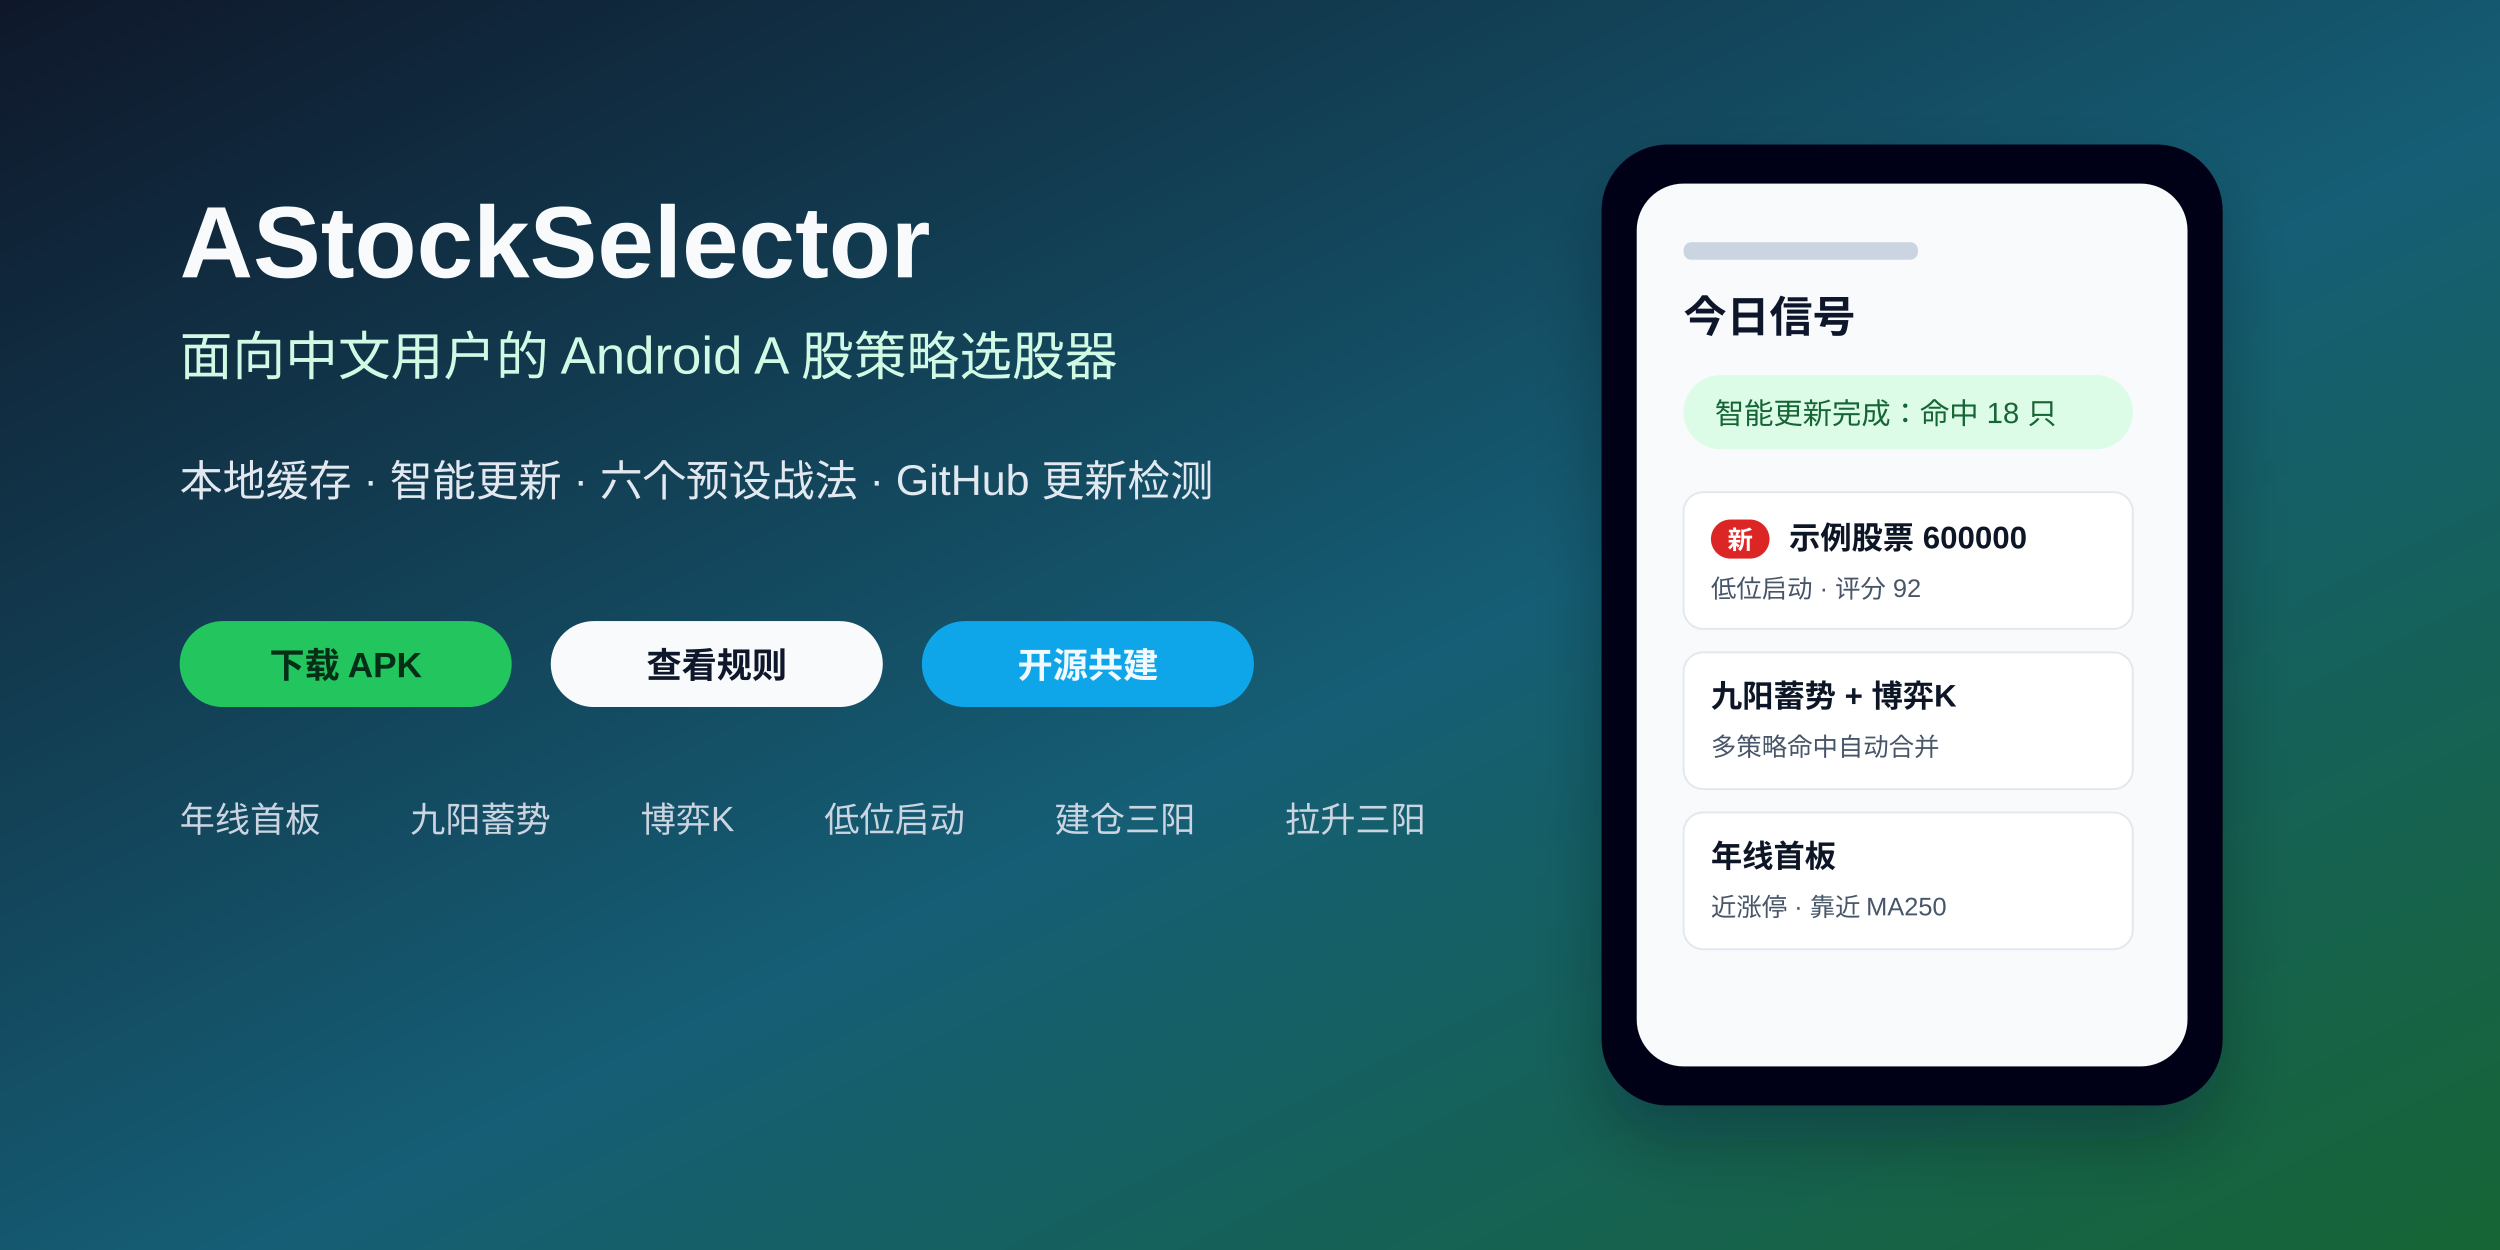
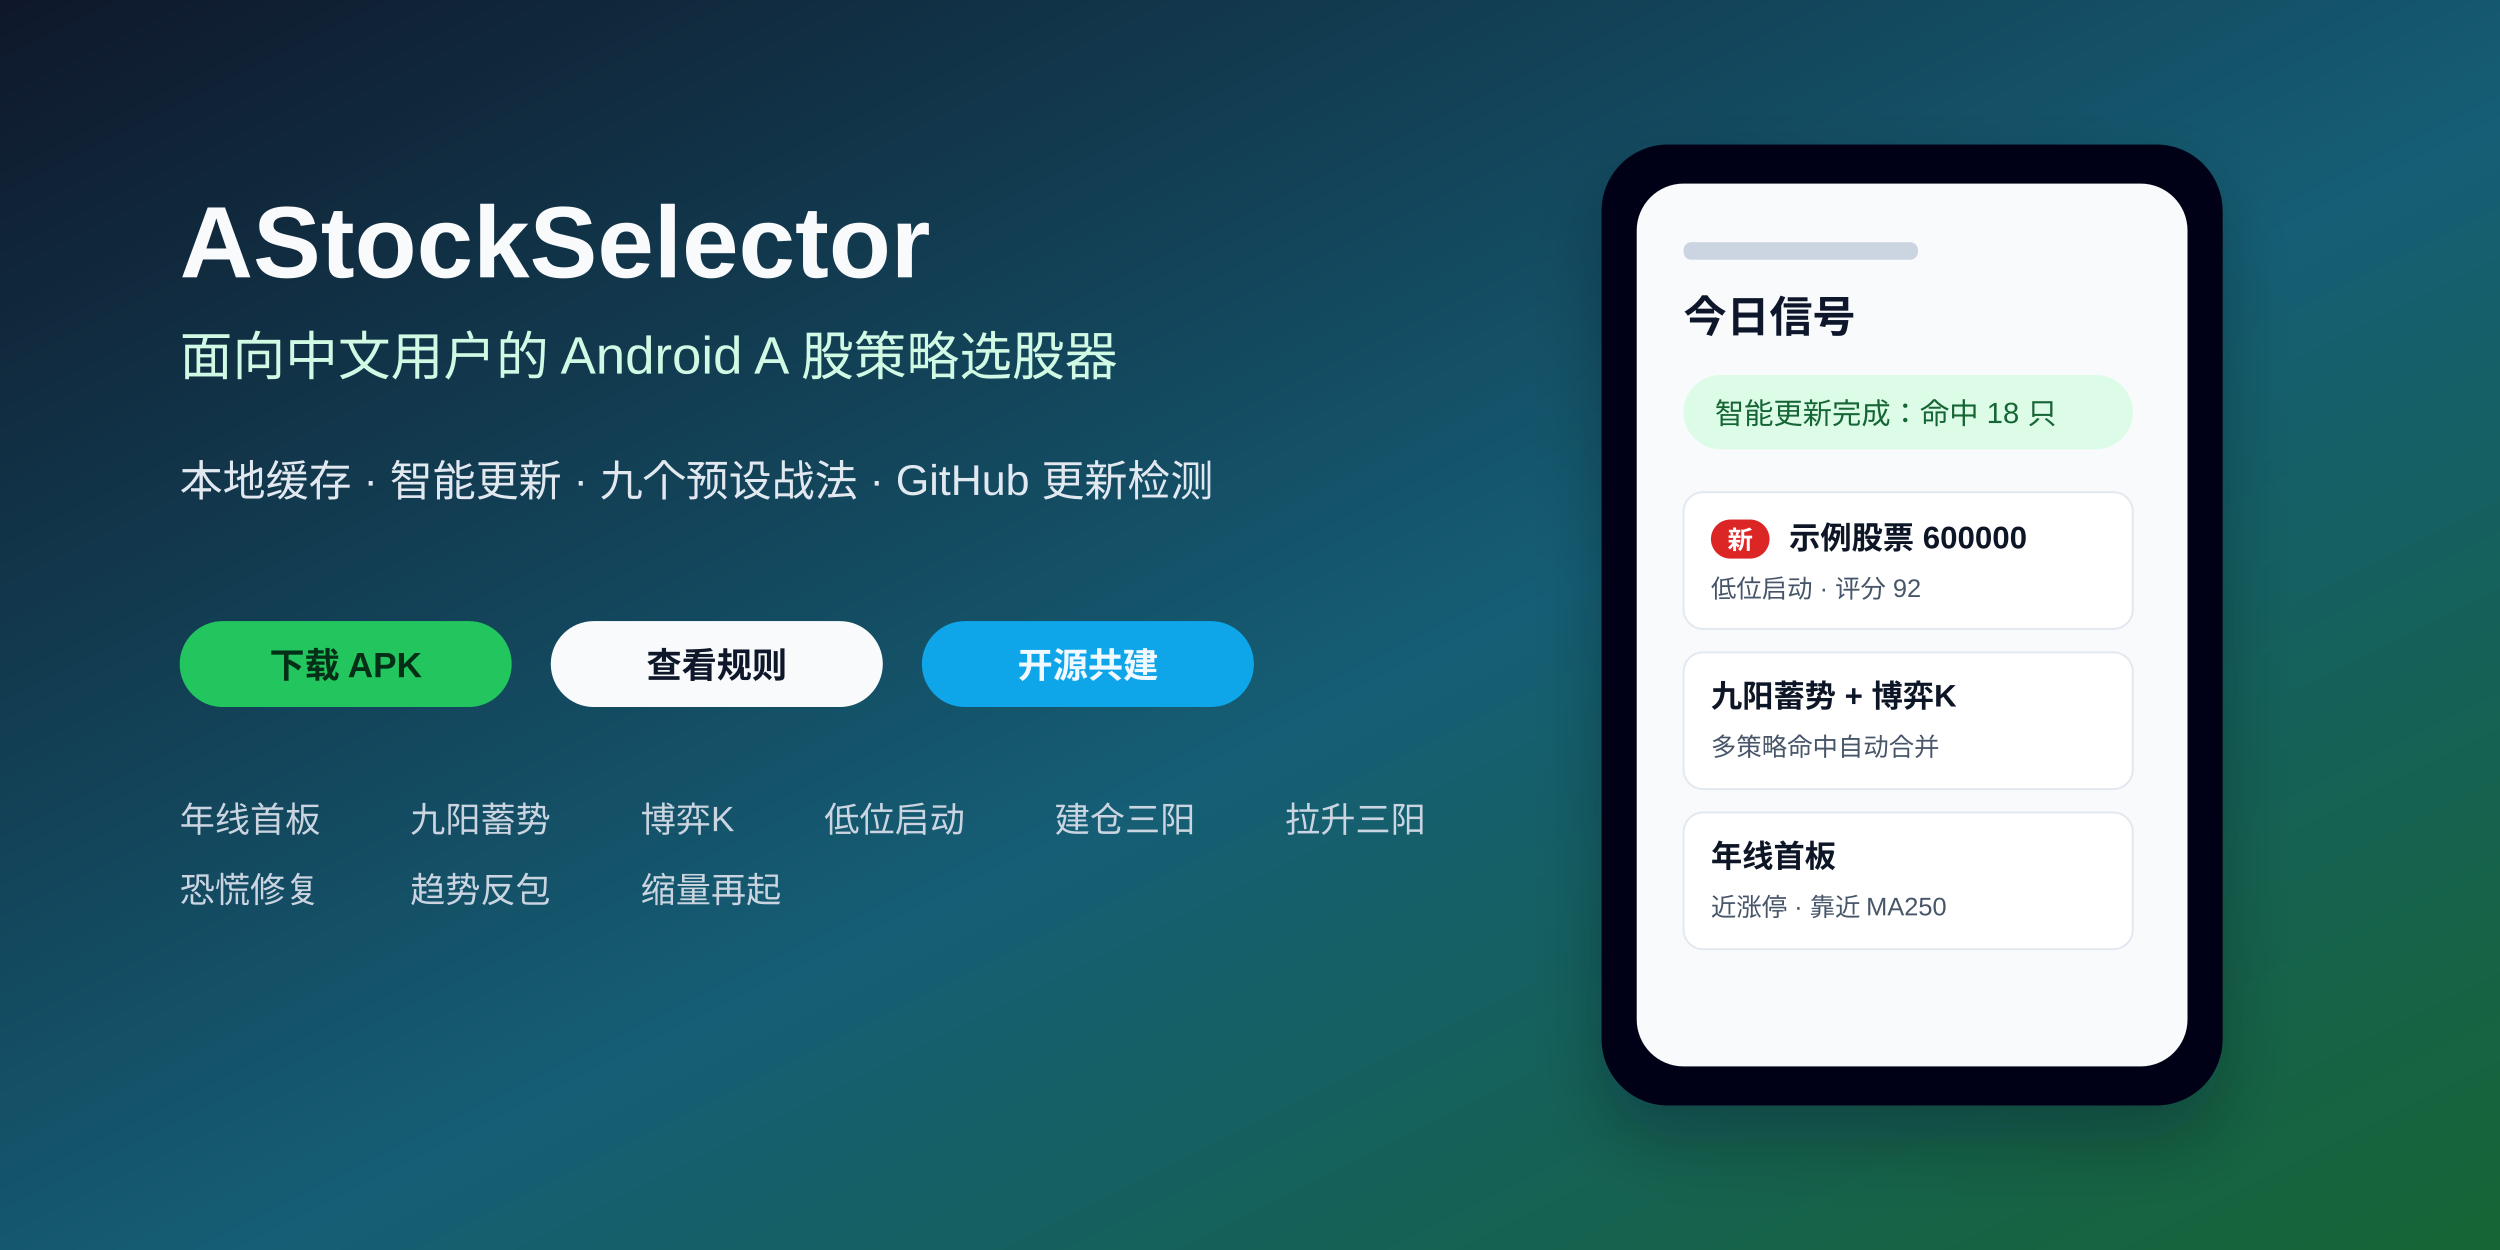
<svg xmlns="http://www.w3.org/2000/svg" width="1280" height="640" viewBox="0 0 1280 640" role="img" aria-label="AStockSelector 项目封面">
  <defs>
    <linearGradient id="bg" x1="0" y1="0" x2="1" y2="1">
      <stop offset="0" stop-color="#0f172a" />
      <stop offset="0.55" stop-color="#155e75" />
      <stop offset="1" stop-color="#166534" />
    </linearGradient>
    <filter id="shadow" x="-20%" y="-20%" width="140%" height="140%">
      <feDropShadow dx="0" dy="18" stdDeviation="18" flood-color="#020617" flood-opacity="0.28" />
    </filter>
  </defs>
  <rect width="1280" height="640" fill="url(#bg)" />
  <g transform="translate(92 88)">
    <text x="0" y="54" font-family="Microsoft YaHei, Noto Sans SC, Arial, sans-serif" font-size="52" font-weight="700" fill="#f8fafc">AStockSelector</text>
    <text x="0" y="104" font-family="Microsoft YaHei, Noto Sans SC, Arial, sans-serif" font-size="27" fill="#d1fae5">面向中文用户的 Android A 股策略选股器</text>
-     <text x="0" y="166" font-family="Microsoft YaHei, Noto Sans SC, Arial, sans-serif" font-size="22" fill="#e2e8f0">本地缓存 · 智能更新 · 六个预设战法 · GitHub 更新检测</text>
+     <text x="0" y="166" font-family="Microsoft YaHei, Noto Sans SC, Arial, sans-serif" font-size="22" fill="#e2e8f0">本地缓存 · 智能更新 · 九个预设战法 · GitHub 更新检测</text>
    <g transform="translate(0 230)">
      <rect x="0" y="0" width="170" height="44" rx="22" fill="#22c55e" />
      <text x="85" y="29" text-anchor="middle" font-family="Microsoft YaHei, Noto Sans SC, Arial, sans-serif" font-size="18" font-weight="700" fill="#052e16">下载 APK</text>
      <rect x="190" y="0" width="170" height="44" rx="22" fill="#f8fafc" />
      <text x="275" y="29" text-anchor="middle" font-family="Microsoft YaHei, Noto Sans SC, Arial, sans-serif" font-size="18" font-weight="700" fill="#0f172a">查看规则</text>
      <rect x="380" y="0" width="170" height="44" rx="22" fill="#0ea5e9" />
      <text x="465" y="29" text-anchor="middle" font-family="Microsoft YaHei, Noto Sans SC, Arial, sans-serif" font-size="18" font-weight="700" fill="#f0f9ff">开源共建</text>
    </g>
    <g transform="translate(0 338)" font-family="Microsoft YaHei, Noto Sans SC, Arial, sans-serif" font-size="18" fill="#cbd5e1">
      <text x="0" y="0">年线首板</text>
      <text x="118" y="0">九阳蓄势</text>
      <text x="236" y="0">博弈K</text>
      <text x="330" y="0">低位启动</text>
      <text x="448" y="0">建仓三阳</text>
      <text x="566" y="0">拉升三阳</text>
+       <text x="0" y="36">恐慌修复</text>
+       <text x="118" y="36">趋势反包</text>
+       <text x="236" y="36">缩量再起</text>
    </g>
  </g>
  <g transform="translate(820 74)" filter="url(#shadow)">
    <rect x="0" y="0" width="318" height="492" rx="34" fill="#020617" />
    <rect x="18" y="20" width="282" height="452" rx="24" fill="#f8fafc" />
    <rect x="42" y="50" width="120" height="9" rx="4" fill="#cbd5e1" />
    <text x="42" y="96" font-family="Microsoft YaHei, Noto Sans SC, Arial, sans-serif" font-size="22" font-weight="700" fill="#0f172a">今日信号</text>
    <rect x="42" y="118" width="230" height="38" rx="19" fill="#dcfce7" />
    <text x="58" y="143" font-family="Microsoft YaHei, Noto Sans SC, Arial, sans-serif" font-size="15" fill="#166534">智能更新完成：命中 18 只</text>
    <g font-family="Microsoft YaHei, Noto Sans SC, Arial, sans-serif">
      <rect x="42" y="178" width="230" height="70" rx="10" fill="#ffffff" stroke="#e2e8f0" />
      <rect x="56" y="192" width="30" height="20" rx="10" fill="#dc2626" />
      <text x="71" y="207" text-anchor="middle" font-size="13" font-weight="700" fill="#ffffff">新</text>
      <text x="96" y="207" font-size="16" font-weight="700" fill="#111827">示例股票 600000</text>
      <text x="56" y="232" font-size="13" fill="#475569">低位启动 · 评分 92</text>
      <rect x="42" y="260" width="230" height="70" rx="10" fill="#ffffff" stroke="#e2e8f0" />
      <text x="56" y="288" font-size="16" font-weight="700" fill="#111827">九阳蓄势 + 博弈K</text>
      <text x="56" y="313" font-size="13" fill="#475569">多策略命中自动合并</text>
      <rect x="42" y="342" width="230" height="70" rx="10" fill="#ffffff" stroke="#e2e8f0" />
      <text x="56" y="370" font-size="16" font-weight="700" fill="#111827">年线首板</text>
      <text x="56" y="395" font-size="13" fill="#475569">近涨停 · 靠近 MA250</text>
    </g>
  </g>
</svg>
